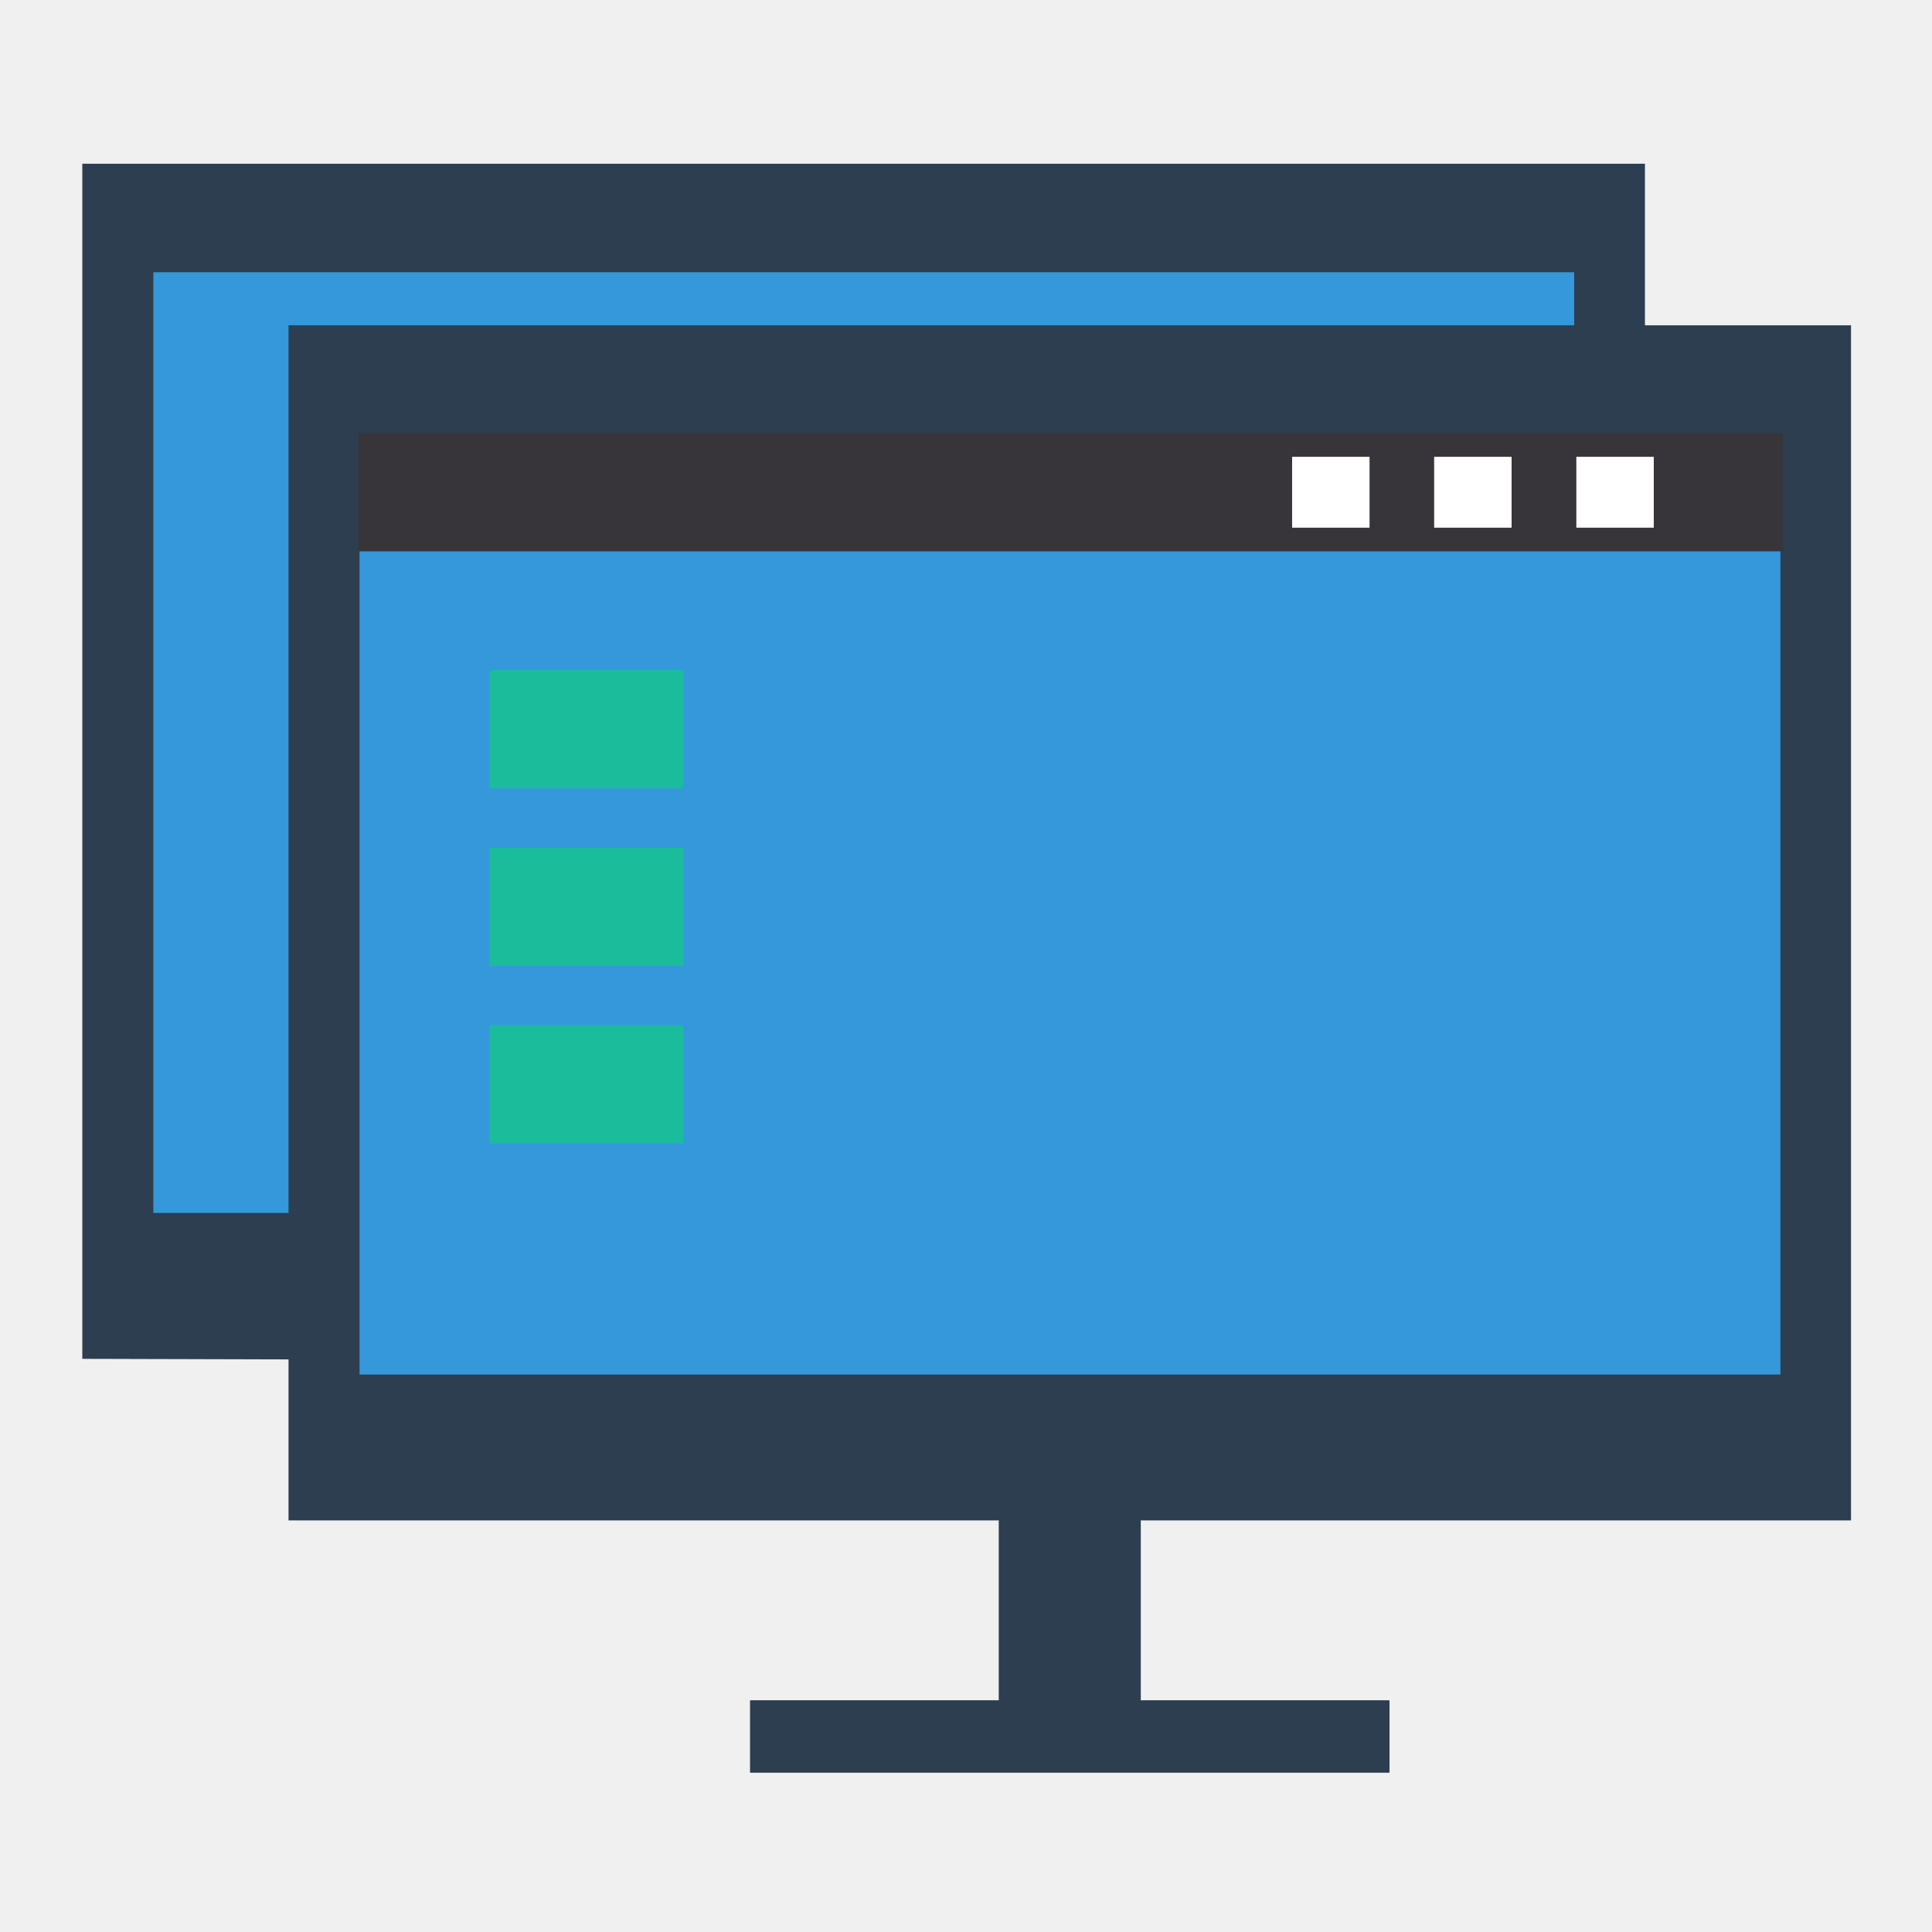
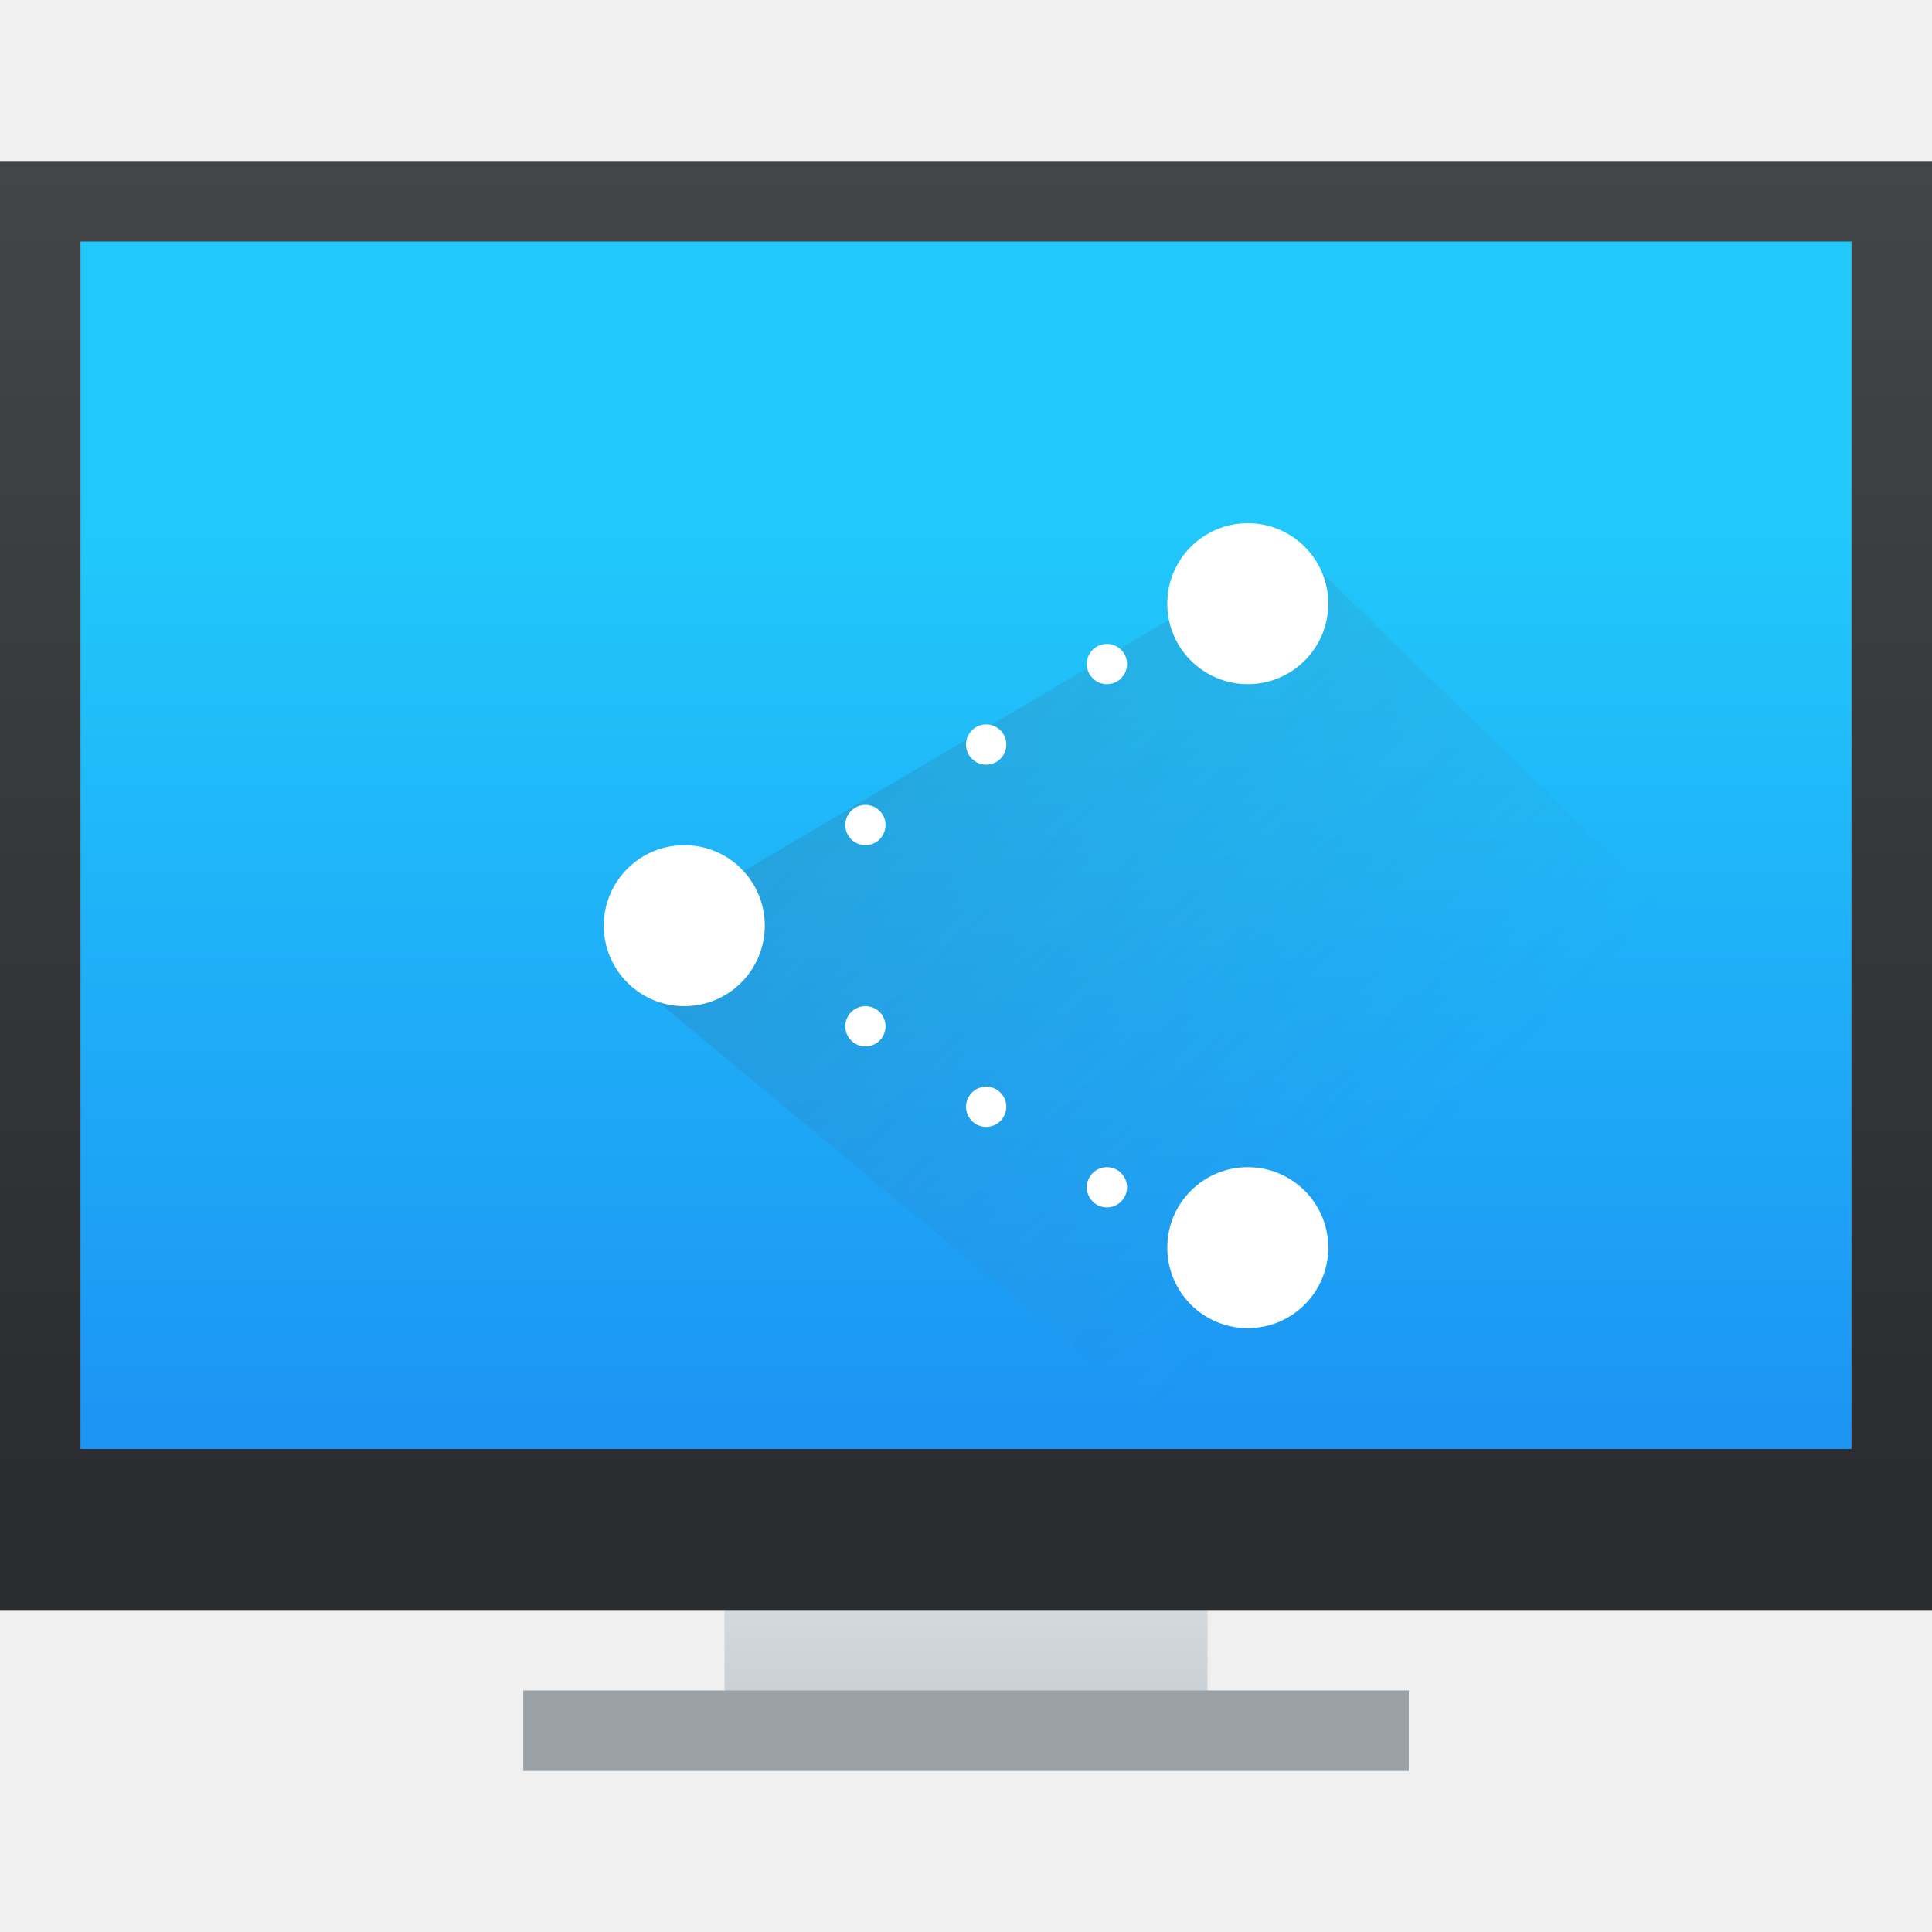
- <svg xmlns="http://www.w3.org/2000/svg" width="48" height="48" id="svg2" version="1.1" viewBox="0 0 13.547 13.547">
-   <defs id="defs4" />
-   <g id="layer1" transform="translate(38.11915,-397.8449)">
-     <path style="fill:#2c3e50;fill-opacity:1;stroke:none" d="m -37.542,398.993 0,7.376 0,0.985 0,0.019 0.018,0 c 4.309,0.01 5.782,0.023 5.959,0.003 0,-0.002 -9.71e-4,-0.003 -0.003,-0.003 l 4.965,0 0.018,0 0,-0.019 0,-0.985 0,-7.376 z" id="rect4118" />
-     <rect style="fill:#3498db;fill-opacity:1;stroke:none" id="rect4181" width="9.963" height="6.596" x="-37.044" y="399.754" ry="0" />
-     <path style="fill:#2c3e50;fill-opacity:1;stroke:none" d="m -36.096,400.126 0,7.376 0,0.985 0,0.019 0.018,0 4.965,0 c -0.001,0 -0.003,9e-4 -0.003,0.003 l 0,1.255 c 0,0.002 9.6e-4,0.003 0.003,0.003 l -1.744,0 c -0.001,0 -0.003,9e-4 -0.003,0.003 l 0,0.502 c 0,0.002 9.6e-4,0.003 0.003,0.003 l 4.478,0 c 0.001,0 0.003,-9e-4 0.003,-0.003 l 0,-0.502 c -8e-6,-0.002 -9.6e-4,-0.003 -0.003,-0.003 l -1.744,0 c 0.001,0 0.003,-9e-4 0.003,-0.003 l 0,-1.255 c 0,-0.002 -9.6e-4,-0.003 -0.003,-0.003 l 4.965,0 0.018,0 0,-0.019 0,-0.985 0,-7.376 z" id="rect4118-4" />
-     <rect style="fill:#3498db;fill-opacity:1;stroke:none" id="rect4181-7" width="9.963" height="6.596" x="-35.598" y="400.887" ry="0" />
-     <rect y="400.881" x="-35.605" height="0.83" width="9.989" id="rect920" style="fill:#37353a;fill-opacity:1;stroke:none" />
-     <rect style="fill:none;stroke:none" id="rect914" width="1.094" height="0.738" x="-34.688" y="402.542" />
-     <path transform="matrix(0.2268054,0,0,0.2075872,-36.04892,190.9355)" style="fill:none;stroke:none" id="path3290" d="m 6,1024.674 a 2.001,2 0 1 1 -4.003,0 2.001,2 0 1 1 4.003,0 z" />
-     <path transform="matrix(0.2268054,0,0,0.2075872,-36.04892,190.9355)" d="m 6,1017.362 a 2.001,2 0 1 1 -4.003,0 2.001,2 0 1 1 4.003,0 z" id="path3292" style="fill:none;stroke:none" />
-     <path transform="matrix(0.2268054,0,0,0.2075872,-36.04892,190.9355)" style="fill:none;stroke:none" id="path3294" d="m 9.413,1024.362 a 1.001,1 0 1 1 -2.001,0 1.001,1 0 1 1 2.001,0 z" />
-     <path transform="matrix(0.2268054,0,0,0.2075872,-36.04892,190.9355)" d="m 9.413,1030.362 a 1.001,1 0 1 1 -2.001,0 1.001,1 0 1 1 2.001,0 z" id="path3296" style="fill:none;stroke:none" />
-     <rect style="fill:#ffffff;fill-opacity:1;stroke:none" id="rect825" width="0.543" height="0.497" x="-28.063" y="401.048" />
-     <rect y="401.048" x="-27.066" height="0.497" width="0.543" id="rect827" style="fill:#ffffff;fill-opacity:1;stroke:none" />
-     <path transform="matrix(0.2268054,0,0,0.2075872,-36.04892,190.9355)" style="fill:none;stroke:none" id="path3303" d="m 46,1013.362 a 2.001,2 0 1 1 -4.003,0 2.001,2 0 1 1 4.003,0 z" />
-     <path transform="matrix(0.2268054,0,0,0.2075872,-36.04892,190.9355)" d="m 39.606,1013.362 a 1.001,1 0 1 1 -2.001,0 1.001,1 0 1 1 2.001,0 z" id="path3305" style="fill:none;stroke:none" />
-     <path transform="matrix(0.2268054,0,0,0.2075872,-36.04892,190.9355)" style="fill:none;stroke:none" id="path3307" d="m 35.211,1013.362 a 1.001,1 0 1 1 -2.001,0 1.001,1 0 1 1 2.001,0 z" />
-     <rect y="401.048" x="-29.059" height="0.497" width="0.543" id="rect3309" style="fill:#ffffff;fill-opacity:1;stroke:none" />
-     <path transform="matrix(0.2268054,0,0,0.2075872,-36.04892,190.9355)" style="fill:none;stroke:none" id="path3311" d="m 27.5,1048.862 a 3.502,3.5 0 1 1 -7.005,0 3.502,3.5 0 1 1 7.005,0 z" />
-     <path transform="matrix(0.2268054,0,0,0.2075872,-36.04892,190.9355)" d="m 2,1028.362 a 1.001,1 0 1 1 -2.001,0 1.001,1 0 1 1 2.001,0 z" id="path3315" style="fill:none;stroke:none" />
-     <path transform="matrix(0.2268054,0,0,0.2075872,-36.04892,190.9355)" style="fill:none;stroke:none" id="path3317" d="m 48,1028.362 a 1.001,1 0 1 1 -2.001,0 1.001,1 0 1 1 2.001,0 z" />
-     <rect y="402.542" x="-34.688" height="0.83" width="1.361" id="rect3369" style="fill:#1abc9c;fill-opacity:1;stroke:none" />
-     <rect style="fill:#1abc9c;fill-opacity:1;stroke:none" id="rect3453" width="1.361" height="0.83" x="-34.688" y="403.788" />
-     <rect y="405.033" x="-34.688" height="0.83" width="1.361" id="rect3455" style="fill:#1abc9c;fill-opacity:1;stroke:none" />
-   </g>
+ <svg xmlns="http://www.w3.org/2000/svg" xmlns:xlink="http://www.w3.org/1999/xlink" version="1.1" height="48" width="48">
+   <defs>
+     <linearGradient gradientTransform="translate(-384.57,-499.8)" gradientUnits="userSpaceOnUse" x2="0" y2="503.8" y1="536.8" id="a">
+       <stop stop-color="#2a2c2f" />
+       <stop stop-color="#424649" offset="1" />
+     </linearGradient>
+     <linearGradient gradientTransform="matrix(1,0,0,0.54545,-384.57,-255.8)" gradientUnits="userSpaceOnUse" x2="0" y2="536.8" y1="547.8" id="b">
+       <stop stop-color="#c6cdd1" />
+       <stop stop-color="#e0e5e7" offset="1" />
+     </linearGradient>
+     <linearGradient gradientTransform="translate(0,-1)" gradientUnits="userSpaceOnUse" x2="33" y2="32" x1="18" y1="17" id="b-3">
+       <stop stop-color="#383e51" />
+       <stop stop-opacity="0" stop-color="#655c6f" offset="1" />
+     </linearGradient>
+     <linearGradient id="c-3" y1="-.883" x1="-41.26" y2="37.956" x2="-2.994" gradientUnits="userSpaceOnUse" gradientTransform="matrix(0.9931927,0,0,0.9783925,91.97319,6.863455)">
+       <stop stop-color="#21c9fb" />
+       <stop offset="1" stop-color="#1a86f2" />
+     </linearGradient>
+     <linearGradient xlink:href="#c-3" id="linearGradient4193" x1="27" y1="6" x2="27" y2="36" gradientUnits="userSpaceOnUse" />
+   </defs>
+   <path style="fill:url(#b);stroke-width:2.8;stroke-opacity:0.55" d="m 18,37 0,6 12,0 0,-6 z" />
+   <rect style="fill:url(#a);stroke-width:2.8;stroke-opacity:0.55" height="36" y="4" x="0" width="48" />
+   <rect width="22" x="13" y="42" height="2" style="fill:#99a1a7;stroke-width:2.8;stroke-opacity:0.55" />
+   <rect style="opacity:1;fill:url(#linearGradient4193);fill-opacity:1;stroke:none;stroke-width:1;stroke-miterlimit:4;stroke-dasharray:none;stroke-opacity:1" width="44" height="30" x="2" y="6" />
+   <path style="opacity:0.2;fill:url(#b-3);fill-rule:evenodd" d="m 32.16,13.56 -15.544,9.184 -0.065,0.614 -1.052,0.823 16.622,13.818 c -0.119,0 14.692,0 15.881,0 l 0,-5 -0.025,-3.98 z" />
+   <path style="color:#000000;fill:#ffffff;fill-rule:evenodd;stroke-width:0.1" d="m 31.001,12.998 a 2,2 0 0 0 -2,2 2,2 0 0 0 2,2 2,2 0 0 0 2,-2 2,2 0 0 0 -2,-2 m -3.5,3 a 0.5,0.5 0 0 0 -0.5,0.5 0.5,0.5 0 0 0 0.5,0.5 0.5,0.5 0 0 0 0.5,-0.5 0.5,0.5 0 0 0 -0.5,-0.5 m -3,2 a 0.5,0.5 0 0 0 -0.5,0.5 0.5,0.5 0 0 0 0.5,0.5 0.5,0.5 0 0 0 0.5,-0.5 0.5,0.5 0 0 0 -0.5,-0.5 m -3,2 a 0.5,0.5 0 0 0 -0.5,0.5 0.5,0.5 0 0 0 0.5,0.5 0.5,0.5 0 0 0 0.5,-0.5 0.5,0.5 0 0 0 -0.5,-0.5 m -4.5,1 a 2,2 0 0 0 -2,2 2,2 0 0 0 2,2 2,2 0 0 0 2,-2 2,2 0 0 0 -2,-2 m 4.5,4 a 0.5,0.5 0 0 0 -0.5,0.5 0.5,0.5 0 0 0 0.5,0.5 0.5,0.5 0 0 0 0.5,-0.5 0.5,0.5 0 0 0 -0.5,-0.5 m 3,2 a 0.5,0.5 0 0 0 -0.5,0.5 0.5,0.5 0 0 0 0.5,0.5 0.5,0.5 0 0 0 0.5,-0.5 0.5,0.5 0 0 0 -0.5,-0.5 m 3,2 a 0.5,0.5 0 0 0 -0.5,0.5 0.5,0.5 0 0 0 0.5,0.5 0.5,0.5 0 0 0 0.5,-0.5 0.5,0.5 0 0 0 -0.5,-0.5 m 3.5,0 a 2,2 0 0 0 -2,2 2,2 0 0 0 2,2 2,2 0 0 0 2,-2 2,2 0 0 0 -2,-2" />
</svg>
